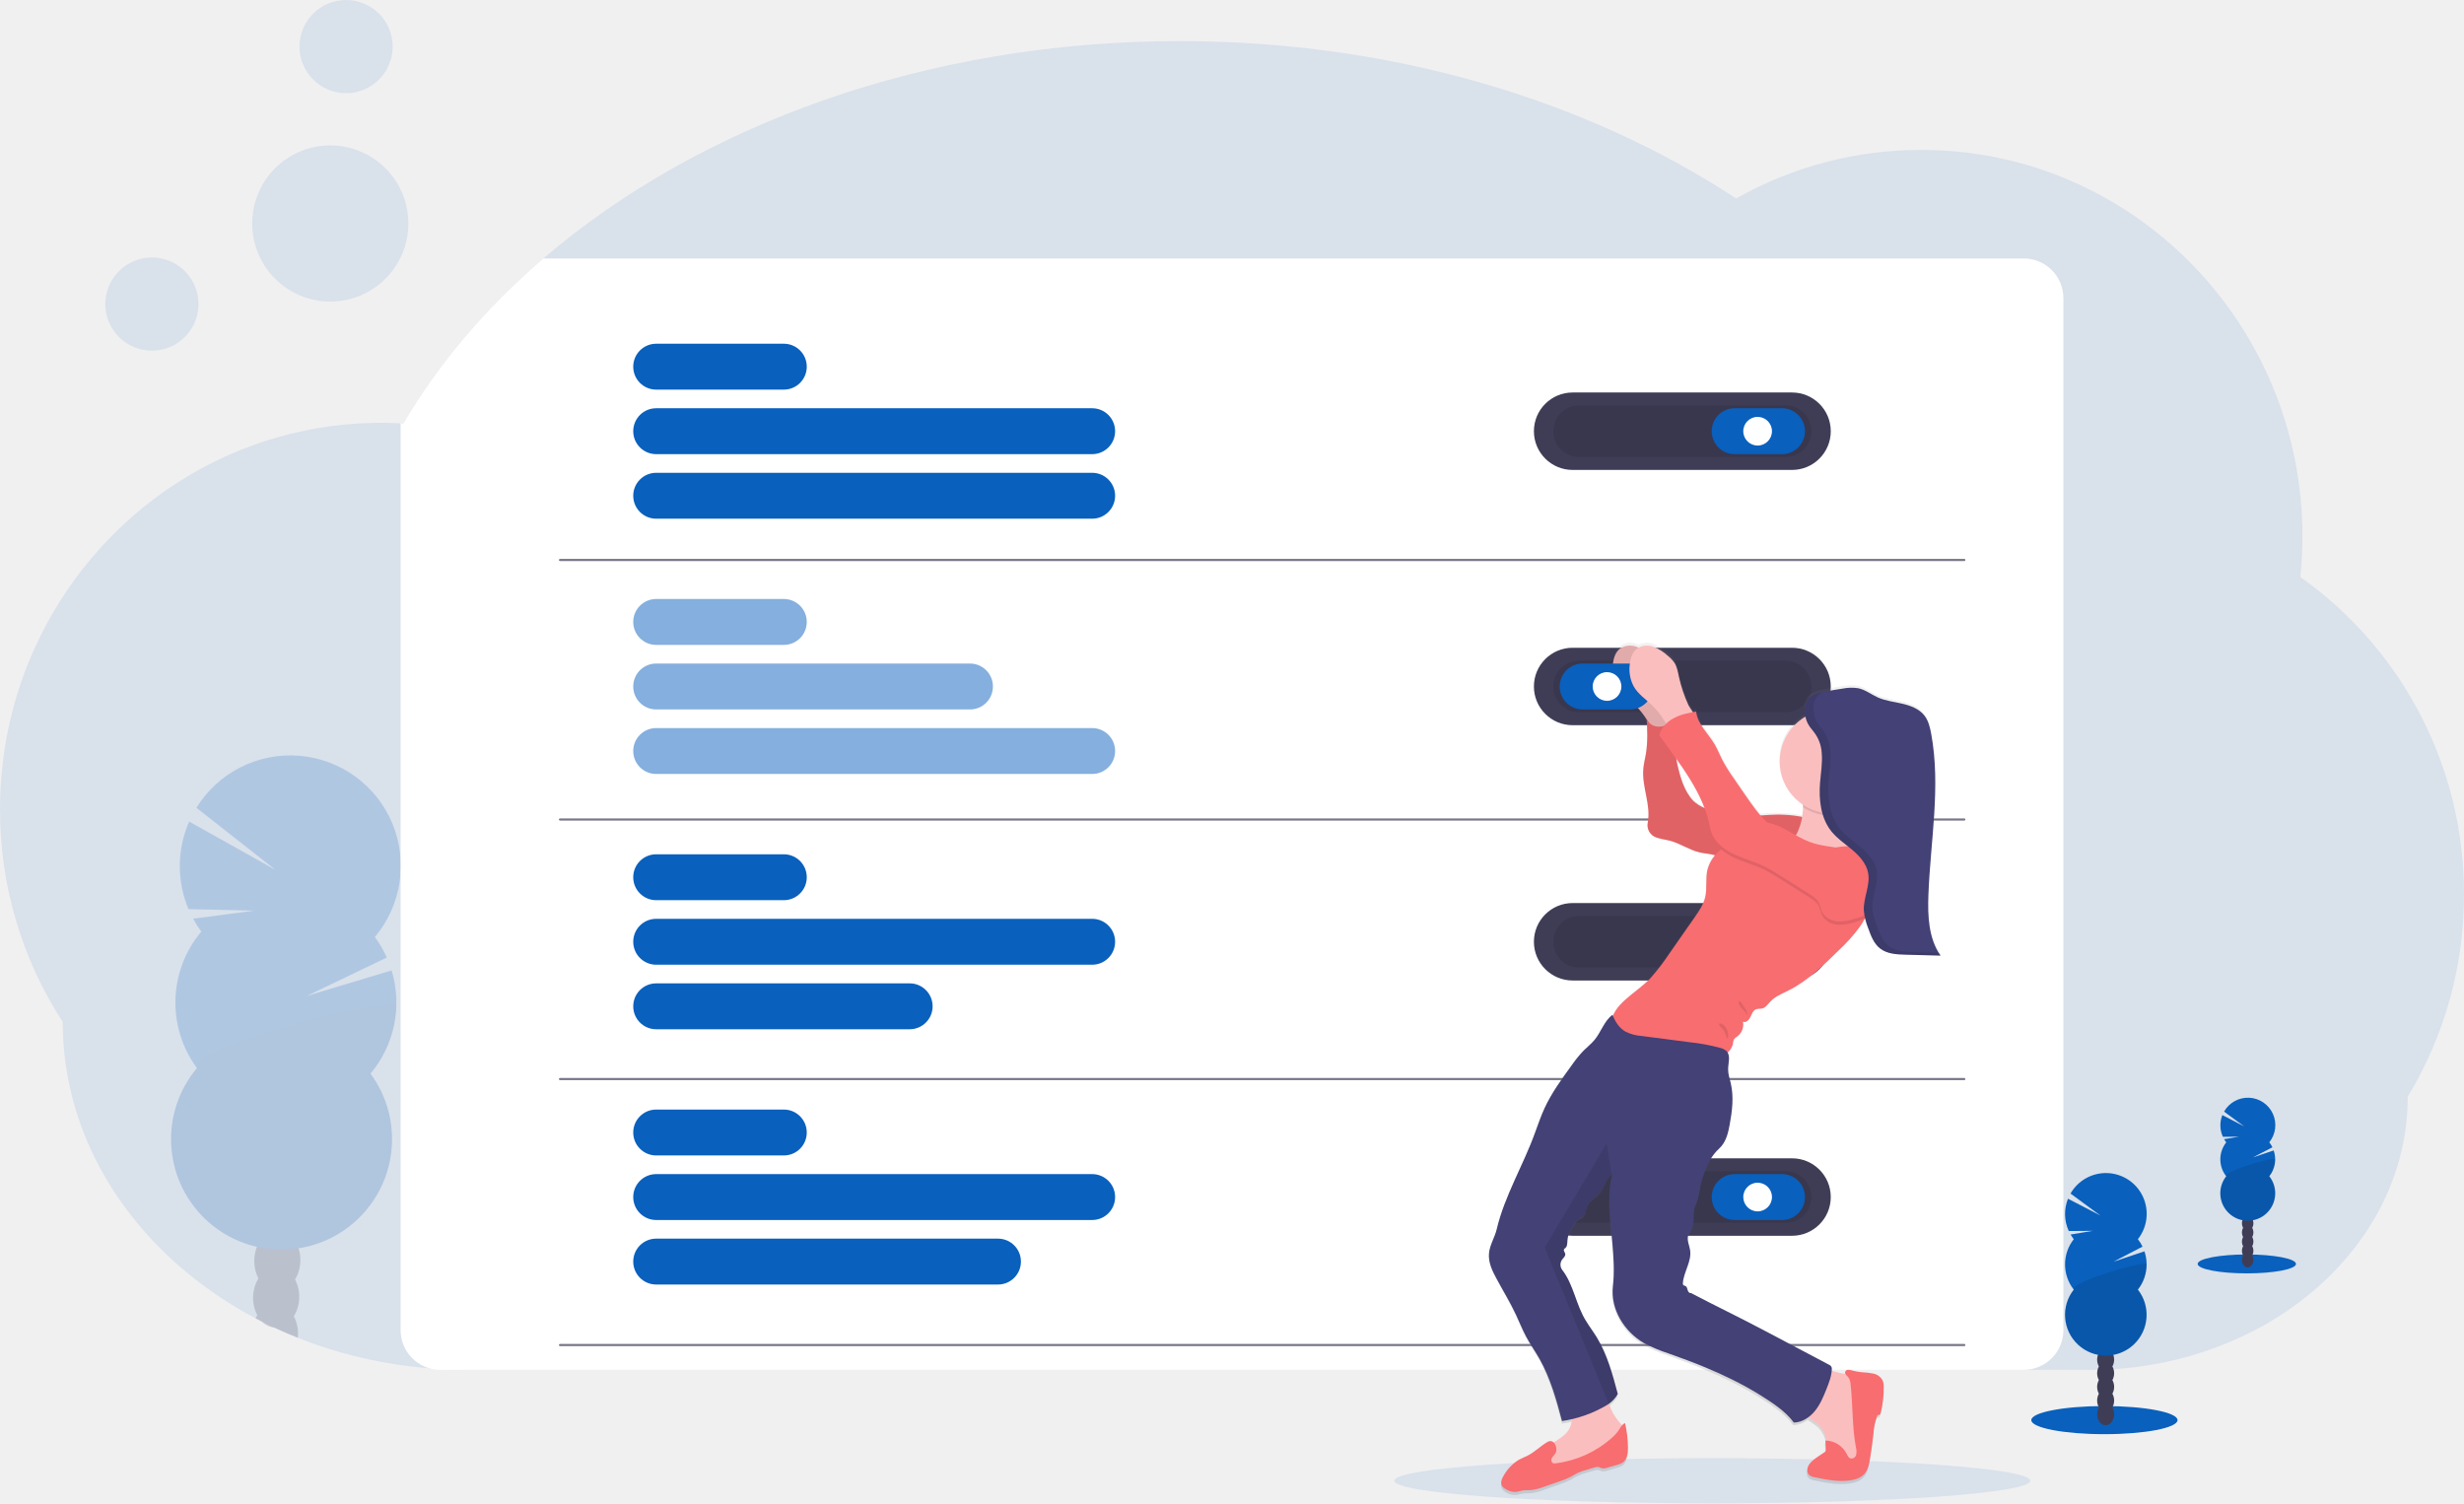
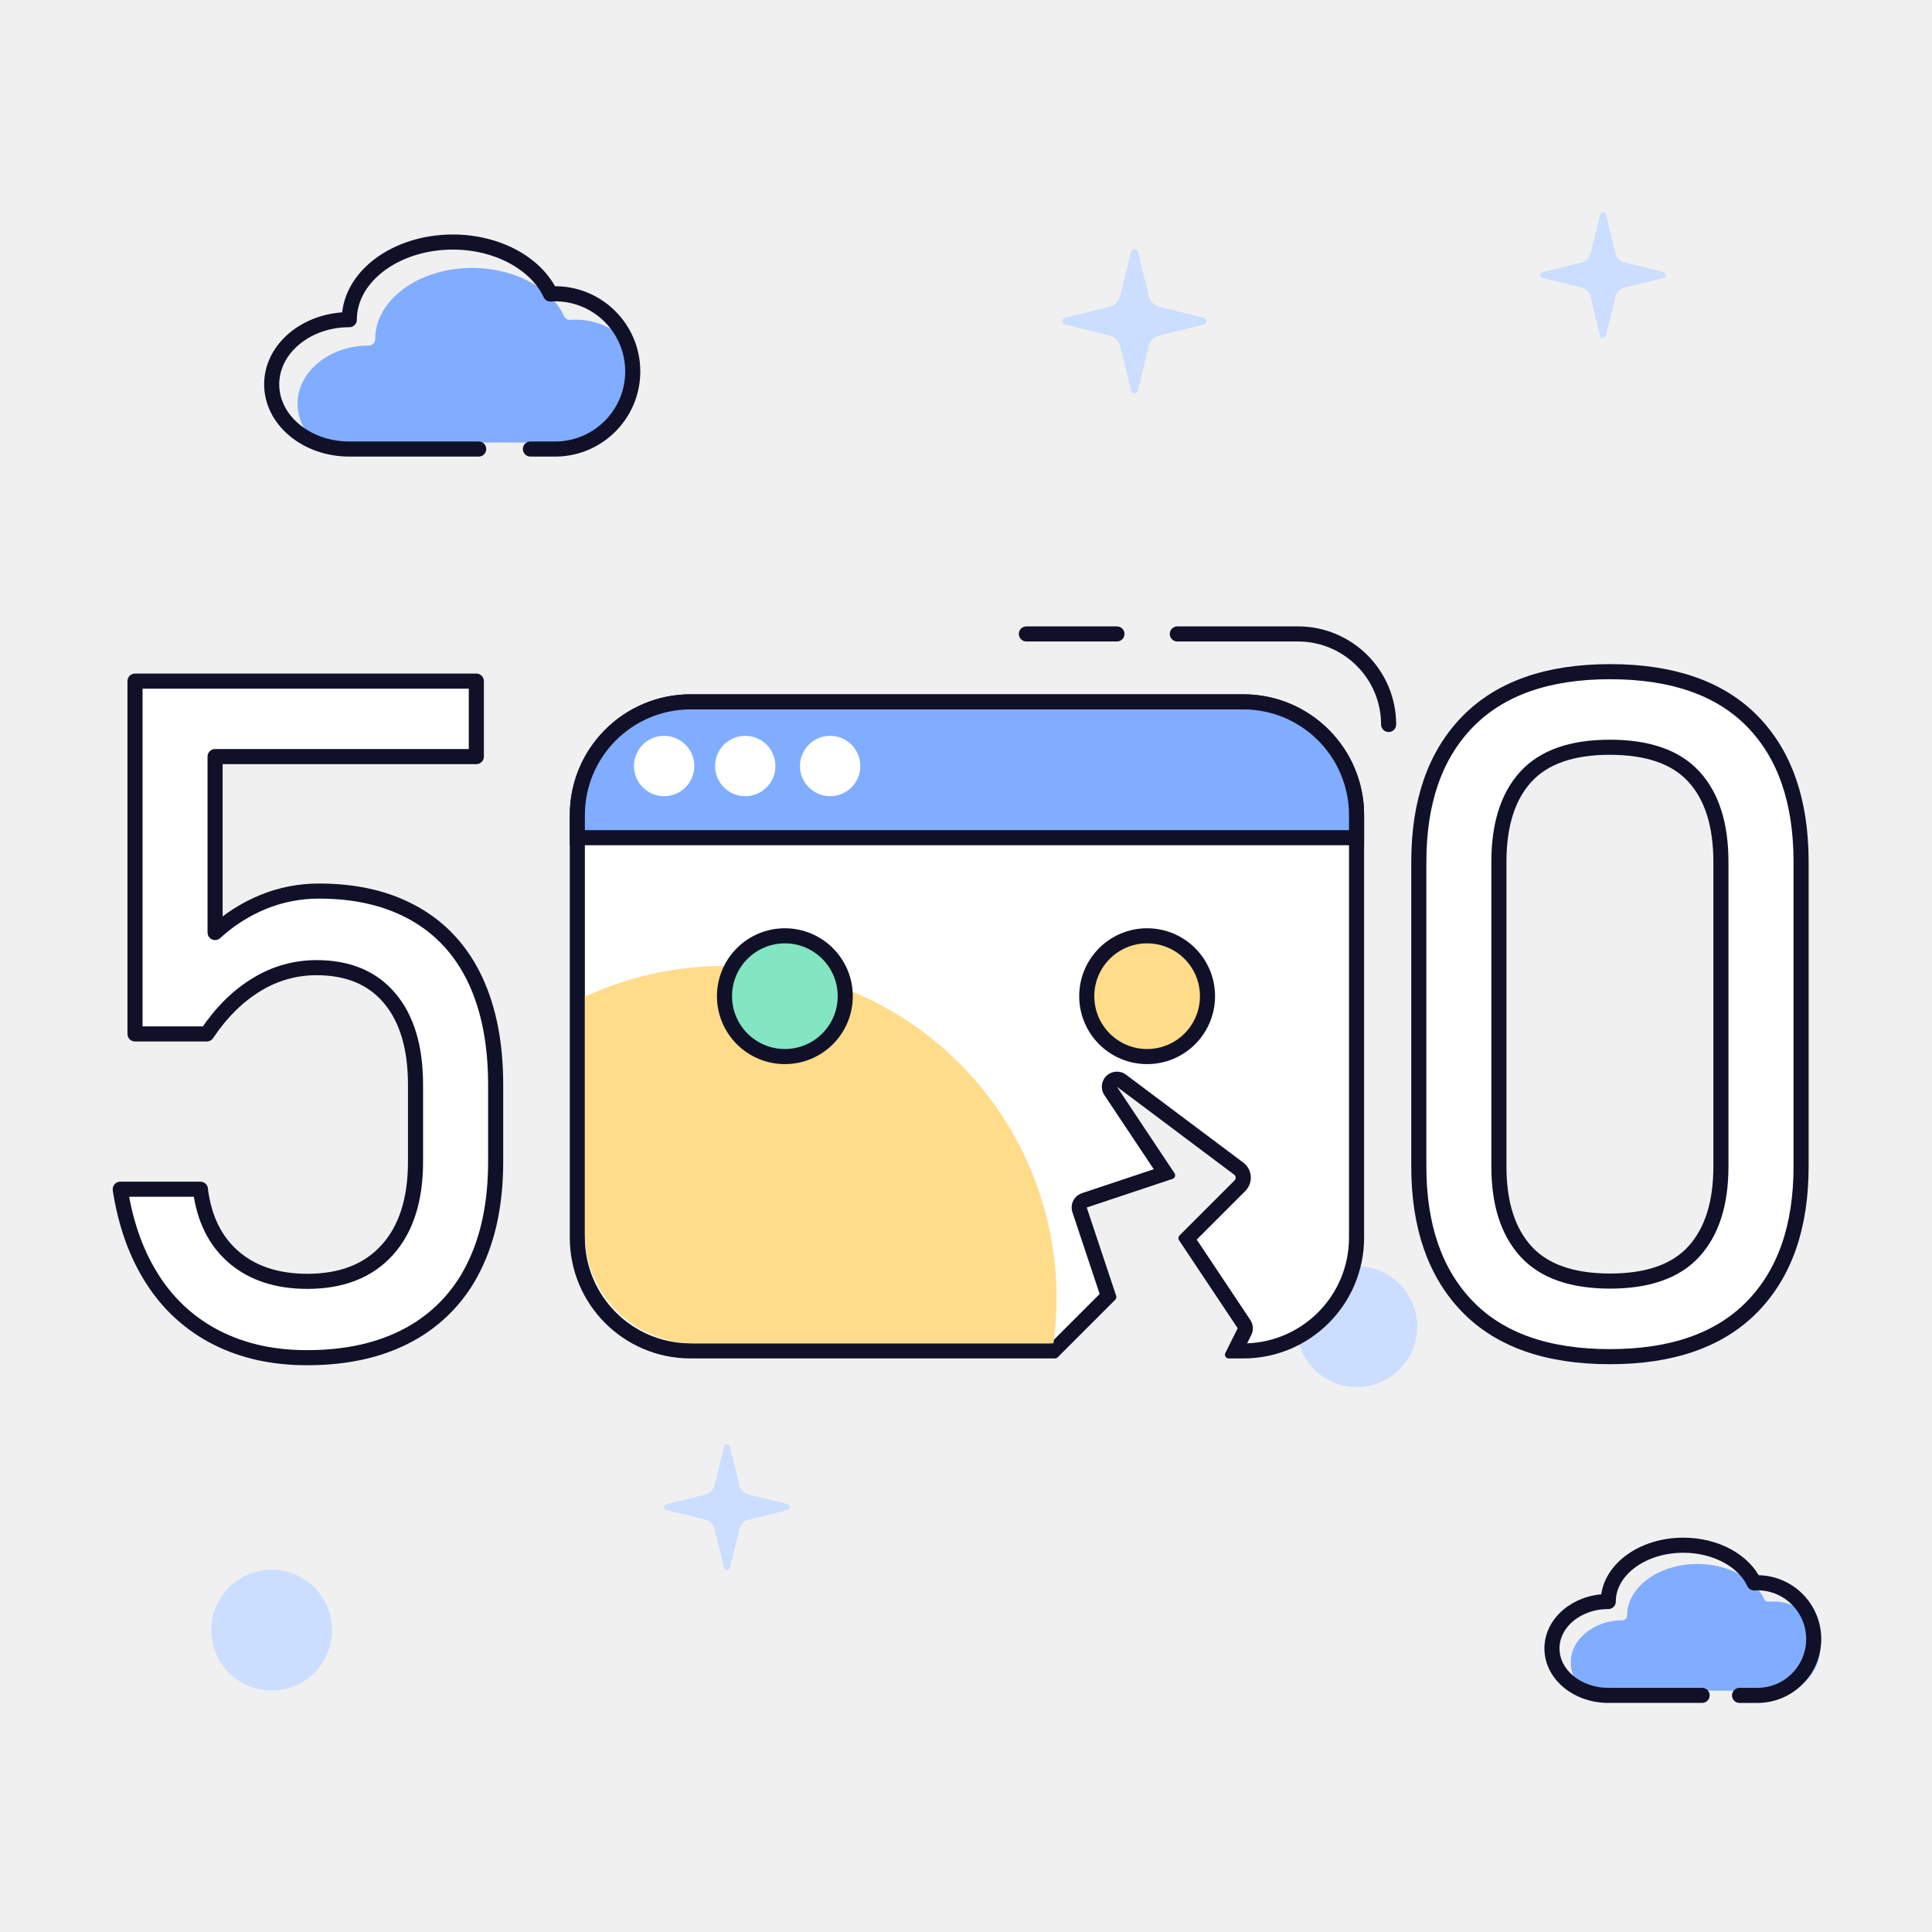
- <svg xmlns="http://www.w3.org/2000/svg" id="ac370e99-250f-4203-ae2c-c306a69114f3" data-name="Layer 1" width="1144" height="697.99" viewBox="0 0 1144 697.99">
+ <svg xmlns="http://www.w3.org/2000/svg" viewBox="0 0 1024 1024">
  <defs>
-     <linearGradient id="b5f20e7f-16f1-44c3-85ac-2c33fb8e67f8" x1="2612.03" y1="795.18" x2="2612.03" y2="399.52" gradientTransform="matrix(-1, 0, 0, 1, 3436, 0)" gradientUnits="userSpaceOnUse">
-       <stop offset="0" stop-color="gray" stop-opacity="0.25" />
-       <stop offset="0.54" stop-color="gray" stop-opacity="0.12" />
-       <stop offset="1" stop-color="gray" stop-opacity="0.1" />
-     </linearGradient>
+     <style>.cls-1,.cls-7{fill:none;}.cls-2{fill:#ccdeff;}.cls-10,.cls-3{fill:#fff;}.cls-4{fill:#101129;}.cls-5,.cls-8{fill:#ffdc8a;}.cls-6{fill:#80adff;}.cls-10,.cls-7,.cls-8,.cls-9{stroke:#101129;stroke-linecap:round;stroke-linejoin:round;stroke-width:8px;}.cls-9{fill:#81e6c1;}</style>
  </defs>
-   <path d="M1172,516.31a180.56,180.56,0,0,1-26.12,93.88c0,34.62-16.14,66-42.32,88.87a144.74,144.74,0,0,1-21.08,15.28c-.3.19-.61.37-.92.55-.56.33-1.12.66-1.69,1l-.53.31h0A164.61,164.61,0,0,1,998.24,737H245.17q-9,0-17.84-.72a211.15,211.15,0,0,1-61.06-14.14q-5.72-2.26-11.22-4.86-2.62-1.23-5.19-2.53c-1.07-.54-2.14-1.1-3.2-1.66A187.42,187.42,0,0,1,112.2,689.7c-34-29.23-55.08-69.61-55.08-114.21A180.5,180.5,0,0,1,28,476.82c0-99.14,79.24-179.51,177-179.51,3,0,6,.09,9,.25.43,0,.85,0,1.28.06,16.48-28.09,38.51-53.9,65-76.62,72.24-61.9,177.82-100.92,295.43-100.92,98.82,0,189.15,27.55,258.34,73.07A174.18,174.18,0,0,1,920,170.6c97.74,0,177,80.37,177,179.51a184.9,184.9,0,0,1-1,18.78A180,180,0,0,1,1172,516.31Z" transform="translate(-28 -101)" fill="#0960bd" opacity="0.1" />
-   <g opacity="0.2">
-     <path d="M166.37,720.79c0,.46-.05.91-.1,1.35q-5.72-2.26-11.22-4.86a9.1,9.1,0,0,1-5.19-2.53c-1.07-.54-2.14-1.1-3.2-1.66a13.68,13.68,0,0,1,.81-1.46c2.06-3.26,5.19-5.3,8.64-5.19s6.44,2.34,8.29,5.71A16.87,16.87,0,0,1,166.37,720.79Z" transform="translate(-28 -101)" fill="#3f3d56" />
-     <path d="M166.91,703.67a16.88,16.88,0,0,1-2.51,8.48c-2.06,3.25-5.19,5.29-8.64,5.18l-.71-.05a9.1,9.1,0,0,1-5.19-2.53,12.53,12.53,0,0,1-2.39-3.12,17.55,17.55,0,0,1,.54-17.12c2.06-3.26,5.19-5.3,8.64-5.19s6.44,2.34,8.29,5.71A16.87,16.87,0,0,1,166.91,703.67Z" transform="translate(-28 -101)" fill="#3f3d56" />
-     <ellipse cx="156.75" cy="686.21" rx="14.01" ry="10.7" transform="translate(-562.06 720.24) rotate(-88.19)" fill="#3f3d56" />
-     <ellipse cx="157.29" cy="669.09" rx="14.01" ry="10.7" transform="translate(-544.43 704.2) rotate(-88.19)" fill="#3f3d56" />
-     <ellipse cx="157.83" cy="651.97" rx="14.01" ry="10.7" transform="matrix(0.03, -1, 1, 0.03, -526.79, 688.16)" fill="#3f3d56" />
-     <path d="M121.47,533.55a49.66,49.66,0,0,1-3.8-6l28.26-3.73-30.42-.73a51.38,51.38,0,0,1,.31-40.64l40.12,22.45-36.75-28.85a51.28,51.28,0,1,1,82.84,60,51.12,51.12,0,0,1,5.55,9.53l-37.09,17.81,39.33-11.83A51.34,51.34,0,0,1,200,599.47a51.28,51.28,0,1,1-80.56-2.54,51.28,51.28,0,0,1,2-63.38Z" transform="translate(-28 -101)" fill="#0960bd" />
-     <path d="M212,568.13a51.06,51.06,0,0,1-12,31.34,51.28,51.28,0,1,1-80.56-2.54C112.87,588,212.18,562.37,212,568.13Z" transform="translate(-28 -101)" opacity="0.1" />
+   <g id="图层_2">
+     <g id="缺省页">
+       <g id="_500">
+         <rect height="1024" width="1024" class="cls-1" />
+         <circle r="32" cy="703.17" cx="719.17" class="cls-2" />
+         <path d="M654.47,716l5.11-10.21a4,4,0,0,0-.25-4l-30.18-45.27,28.05-28a6,6,0,0,0-.64-9L594.4,572.8a4,4,0,0,0-2.4-.8,4,4,0,0,0-3.33,6.22l29.1,43.64-43,14.35a4,4,0,0,0-2.53,5l15.21,45.66L558.34,716H366a60.07,60.07,0,0,1-60-60V432a60.07,60.07,0,0,1,60-60H659a60.07,60.07,0,0,1,60,60V656a60.07,60.07,0,0,1-60,60Z" class="cls-3" />
+         <path d="M659,376a56.06,56.06,0,0,1,56,56V656a56.07,56.07,0,0,1-54,56l2.2-4.39a8,8,0,0,0-.5-8L634.29,657,660,631.29A10,10,0,0,0,659,616.22L596.8,569.6a8,8,0,0,0-11.46,10.84l26.19,39.28-38.06,12.69a8,8,0,0,0-5.06,10.12l14.44,43.31L556.69,712H366a56.06,56.06,0,0,1-56-56V432a56.06,56.06,0,0,1,56-56H659m0-8H366a64,64,0,0,0-64,64V656a64,64,0,0,0,64,64H559.17a2,2,0,0,0,1.42-.59l30.54-30.54a2,2,0,0,0,.48-2L576,640l45.52-15.17a2,2,0,0,0,1-3L592,576l62.16,46.62a2,2,0,0,1,.21,3l-29.21,29.21a2,2,0,0,0-.25,2.52L656,704l-6.55,13.11a2,2,0,0,0,1.79,2.89H659a64,64,0,0,0,64-64V432a64,64,0,0,0-64-64Z" class="cls-4" />
+         <path d="M384,512a175.36,175.36,0,0,0-74,16.28V654a58,58,0,0,0,58,58H558.36A176,176,0,0,0,384,512Z" class="cls-5" />
+         <path d="M932,896.1a24.37,24.37,0,1,0,7.46-47.25c-.62,0-1.27,0-2,.08a2.47,2.47,0,0,1-2.44-1.43,25.1,25.1,0,0,0-4-6.09l-1,.06a2.49,2.49,0,0,1-2.44-1.43,23.5,23.5,0,0,0-2-3.4c-6.8-4.82-16-7.69-25.89-7.69-20.57,0-37.31,12.27-37.31,27.36a2.48,2.48,0,0,1-2.49,2.48c-15.08,0-27.36,10.05-27.36,22.39a19,19,0,0,0,2.95,10.09,31.24,31.24,0,0,0,17,4.83Z" class="cls-6" />
+         <path d="M922,898.59h10a29.85,29.85,0,0,0,0-59.69c-.75,0-1.5,0-2.23.09-5.43-11.64-20.19-20-37.57-20-22,0-39.79,13.36-39.79,29.85-16.48,0-29.84,11.13-29.84,24.87s13.36,24.87,29.84,24.87h49.74" class="cls-7" />
+         <path d="M294.86,234.57a37.7,37.7,0,0,0,31.3-58.73,37.48,37.48,0,0,0-21-6.41c-.85,0-1.74,0-2.82.12a3.42,3.42,0,0,1-3.36-2,34.8,34.8,0,0,0-5.58-8.4c-.42,0-.86,0-1.35.08a3.42,3.42,0,0,1-3.36-2A33.71,33.71,0,0,0,286,152.6C276.6,146,263.91,142,250.29,142c-28.36,0-51.43,16.92-51.43,37.71a3.43,3.43,0,0,1-3.43,3.43c-20.8,0-37.72,13.85-37.72,30.86a26.29,26.29,0,0,0,4.07,13.91,43,43,0,0,0,23.36,6.66Z" class="cls-6" />
+         <path d="M281.14,238h13.72a41.15,41.15,0,0,0,0-82.29c-1,0-2.06.06-3.08.13-7.48-16-27.83-27.55-51.78-27.55-30.3,0-54.86,18.42-54.86,41.14-22.72,0-41.14,15.35-41.14,34.28S162.42,238,185.14,238h68.57" class="cls-7" />
+         <path d="M386.85,766.66,392,787.4a6.45,6.45,0,0,0,4.71,4.72l20.75,5.11a1.61,1.61,0,0,1,0,3.13l-20.75,5.11a6.44,6.44,0,0,0-4.71,4.72l-5.12,20.74a1.61,1.61,0,0,1-3.12,0l-5.12-20.74a6.44,6.44,0,0,0-4.71-4.72l-20.75-5.11a1.61,1.61,0,0,1,0-3.13l20.75-5.11a6.45,6.45,0,0,0,4.71-4.72l5.12-20.74A1.6,1.6,0,0,1,386.85,766.66Z" class="cls-2" />
+         <path d="M851.2,113.66l5.12,20.75a6.44,6.44,0,0,0,4.71,4.71l20.74,5.12a1.61,1.61,0,0,1,0,3.13L861,152.48a6.44,6.44,0,0,0-4.71,4.71l-5.12,20.75a1.61,1.61,0,0,1-3.13,0L843,157.19a6.44,6.44,0,0,0-4.71-4.71l-20.75-5.11a1.61,1.61,0,0,1,0-3.13l20.75-5.12a6.44,6.44,0,0,0,4.71-4.71l5.11-20.75A1.61,1.61,0,0,1,851.2,113.66Z" class="cls-2" />
+         <path d="M603.08,133.34l5.87,23.8a7.38,7.38,0,0,0,5.41,5.41l23.79,5.87a1.85,1.85,0,0,1,0,3.59l-23.79,5.86a7.38,7.38,0,0,0-5.41,5.41l-5.87,23.8a1.85,1.85,0,0,1-3.59,0l-5.87-23.8a7.38,7.38,0,0,0-5.41-5.41L564.42,172a1.85,1.85,0,0,1,0-3.59l23.79-5.87a7.38,7.38,0,0,0,5.41-5.41l5.87-23.8A1.85,1.85,0,0,1,603.08,133.34Z" class="cls-2" />
+         <circle r="32" cy="528" cx="608" class="cls-8" />
+         <circle r="32" cy="528" cx="416" class="cls-9" />
+         <path d="M306,444V432a60.07,60.07,0,0,1,60-60H659a60.07,60.07,0,0,1,60,60v12Z" class="cls-6" />
+         <path d="M659,376a56.06,56.06,0,0,1,56,56v8H310v-8a56.06,56.06,0,0,1,56-56H659m0-8H366a64,64,0,0,0-64,64v16H723V432a64,64,0,0,0-64-64Z" class="cls-4" />
+         <circle r="16" cy="406" cx="352" class="cls-3" />
+         <circle r="16" cy="406" cx="395" class="cls-3" />
+         <circle r="16" cy="406" cx="440" class="cls-3" />
+         <path d="M115.14,709.17a86.14,86.14,0,0,1-33.93-30.52q-13.06-20-17.46-48.1v-.24h42.48v.24q2.94,23.21,17.82,35.89t38.82,12.7q27.34,0,42.36-16.6t15-46.88V574.89q0-29.53-13.68-45.78t-38.81-16.23a60.16,60.16,0,0,0-31.74,9q-14.9,9-26.37,26.12H71.56V361H252.47v40H114v93.26a85.54,85.54,0,0,1,25.52-16.23,77.49,77.49,0,0,1,29.66-5.74q29.53,0,50.66,12t32,35q10.86,23.07,10.87,55.54v40.77q0,33-11.72,56.27a80.67,80.67,0,0,1-34.18,35.53q-22.47,12.21-54,12.2Q136,719.66,115.14,709.17Z" class="cls-10" />
+         <path d="M777.73,692.45Q752,665.84,752,618.23V456.85q0-47.85,25.88-74.34T853.29,356q49.8,0,75.56,26.37t25.76,74.46V618.23q0,47.85-25.88,74.34t-75.44,26.49Q803.48,719.06,777.73,692.45Zm120.11-29.18q14.28-15.75,14.28-45V456.85q0-29.53-14.28-45.16t-44.55-15.63q-30.28,0-44.56,15.63t-14.28,45.16V618.23q0,29.29,14.28,45T853.29,679Q883.56,679,897.84,663.27Z" class="cls-10" />
+         <circle r="32" cy="864" cx="144" class="cls-2" />
+         <path d="M736,388a4,4,0,0,1-4-4,44.05,44.05,0,0,0-44-44H624a4,4,0,0,1,0-8h64a52.06,52.06,0,0,1,52,52A4,4,0,0,1,736,388Z" class="cls-4" />
+         <path d="M592,340H544a4,4,0,0,1,0-8h48a4,4,0,0,1,0,8Z" class="cls-4" />
+       </g>
+     </g>
  </g>
-   <path d="M986,239.41V718.59A18.41,18.41,0,0,1,967.59,737H232.41a18.13,18.13,0,0,1-5.08-.72A18.38,18.38,0,0,1,214,718.59V504.75c0-1.09,0-2.17,0-3.25V297.56c.43,0,.85,0,1.28.06,16.48-28.09,38.51-53.9,65-76.62H967.59A18.41,18.41,0,0,1,986,239.41Z" transform="translate(-28 -101)" fill="#fff" />
-   <rect x="712.17" y="182.23" width="137.83" height="35.96" rx="17.98" fill="#3f3d56" />
-   <rect x="721.15" y="188.24" width="119.86" height="23.93" rx="11.97" opacity="0.1" />
-   <rect x="794.73" y="189.55" width="43.28" height="21.31" rx="10.65" fill="#0960bd" />
-   <circle cx="816.04" cy="200.21" r="6.66" fill="#fff" />
-   <rect x="712.17" y="419.28" width="137.83" height="35.96" rx="17.98" fill="#3f3d56" />
-   <rect x="721.15" y="425.29" width="119.86" height="23.93" rx="11.97" opacity="0.1" />
-   <rect x="794.73" y="426.6" width="43.28" height="21.31" rx="10.65" fill="#0960bd" />
-   <circle cx="816.04" cy="437.26" r="6.66" fill="#fff" />
-   <rect x="712.17" y="537.8" width="137.83" height="35.96" rx="17.98" fill="#3f3d56" />
-   <rect x="721.15" y="543.82" width="119.86" height="23.93" rx="11.97" opacity="0.1" />
-   <rect x="794.73" y="545.13" width="43.28" height="21.31" rx="10.65" fill="#0960bd" />
-   <circle cx="816.04" cy="555.78" r="6.66" fill="#fff" />
-   <rect x="294" y="159.59" width="80.57" height="21.31" rx="10.65" fill="#0960bd" />
-   <rect x="294" y="189.55" width="223.73" height="21.31" rx="10.65" fill="#0960bd" />
-   <rect x="294" y="219.52" width="223.73" height="21.31" rx="10.65" fill="#0960bd" />
-   <g opacity="0.5">
-     <rect x="294" y="278.11" width="80.57" height="21.31" rx="10.65" fill="#0960bd" />
-     <rect x="294" y="308.08" width="167" height="21.31" rx="10.65" fill="#0960bd" />
-     <rect x="294" y="338.04" width="223.73" height="21.31" rx="10.65" fill="#0960bd" />
-   </g>
-   <rect x="294" y="396.64" width="80.57" height="21.31" rx="10.65" fill="#0960bd" />
-   <rect x="294" y="426.6" width="223.73" height="21.31" rx="10.65" fill="#0960bd" />
-   <rect x="294" y="456.57" width="139" height="21.31" rx="10.65" fill="#0960bd" />
-   <rect x="294" y="515.16" width="80.57" height="21.31" rx="10.65" fill="#0960bd" />
-   <rect x="294" y="545.13" width="223.73" height="21.31" rx="10.65" fill="#0960bd" />
-   <rect x="294" y="575.09" width="180" height="21.31" rx="10.65" fill="#0960bd" />
-   <line x1="260" y1="259.99" x2="912" y2="259.99" fill="none" stroke="#3f3d56" stroke-linecap="round" stroke-miterlimit="10" opacity="0.7" />
-   <line x1="260" y1="380.49" x2="912" y2="380.49" fill="none" stroke="#3f3d56" stroke-linecap="round" stroke-miterlimit="10" opacity="0.7" />
-   <line x1="260" y1="500.99" x2="912" y2="500.99" fill="none" stroke="#3f3d56" stroke-linecap="round" stroke-miterlimit="10" opacity="0.7" />
-   <line x1="260" y1="624.49" x2="912" y2="624.49" fill="none" stroke="#3f3d56" stroke-linecap="round" stroke-miterlimit="10" opacity="0.7" />
-   <ellipse cx="795" cy="687.49" rx="147.68" ry="10.5" fill="#0960bd" opacity="0.1" />
-   <circle cx="70.52" cy="141.18" r="21.63" fill="#0960bd" opacity="0.1" />
-   <circle cx="160.67" cy="21.63" r="21.63" fill="#0960bd" opacity="0.1" />
-   <circle cx="153.34" cy="103.76" r="36.25" fill="#0960bd" opacity="0.1" />
-   <rect x="712.17" y="300.75" width="137.83" height="35.96" rx="17.98" fill="#3f3d56" />
-   <rect x="721.15" y="306.77" width="119.86" height="23.93" rx="11.97" opacity="0.1" />
-   <path d="M753.17,762c1.57-.23,3.14-.55,4.68-.91a14.62,14.62,0,0,1-1.32,4.44c-1.53,2.9-4.52,4.65-7.27,6.43a2.25,2.25,0,0,0-2.84-.19c-3.31,2-5.95,4.82-9.46,6.54-1.23.6-2.51,1.08-3.71,1.75a20,20,0,0,0-7,7.23c-1,1.55-1.81,3.59-.83,5.13a4.44,4.44,0,0,0,1.42,1.27,8.08,8.08,0,0,0,4.87,1.45c1-.09,2-.47,3.09-.64,1.37-.24,2.77-.12,4.15-.24a24.26,24.26,0,0,0,5.84-1.51l6.87-2.4a39.68,39.68,0,0,0,5.65-2.32c1.09-.59,2.12-1.28,3.23-1.82a26,26,0,0,1,3.86-1.36l3.9-1.14a3.8,3.8,0,0,1,1.76-.23c.54.1,1,.44,1.55.58a4.68,4.68,0,0,0,2.5-.24l4.52-1.28a8.52,8.52,0,0,0,2.69-1.12c2.07-1.47,2.44-4.39,2.43-6.94A52.57,52.57,0,0,0,782.45,763a3.57,3.57,0,0,0-1.47,1.11,21.44,21.44,0,0,0-1.49-1.87,22.31,22.31,0,0,1-4.51-8.33,14.66,14.66,0,0,0,4-4.52c-2.39-9.11-4.84-18.36-9.7-26.4-1.59-2.62-3.41-5.08-5-7.66-4.73-7.5-5.7-17-11.11-24a4.16,4.16,0,0,1,0-4.88c.62-.82,1.62-1.59,1.43-2.61-.14-.73-.9-1.4-.61-2.08.14-.33.48-.51.74-.75.92-.86.8-2.31.89-3.57.2-3.18,2.09-6,3.91-8.56a5.26,5.26,0,0,1,1.44-1.56c.49-.3,1.07-.44,1.56-.74,1.72-1.09,1.6-3.62,2.42-5.5,1.08-2.48,3.8-3.73,5.58-5.74,2.27-2.56,2.85-6.12,5.24-8.35a6.13,6.13,0,0,1,.79-.64A40.24,40.24,0,0,0,775.15,658c-.23,13.53,3.13,27.53,1.56,41-1.24,10.66,5.27,21.29,14.5,26.62a69.31,69.31,0,0,0,11.29,4.79c5.78,2.07,11.54,4.2,17.21,6.58q6,2.52,11.84,5.41a147.35,147.35,0,0,1,14,7.81c5.56,3.57,11.13,7.19,15.08,12.52a11.94,11.94,0,0,0,6.66-2.45c1.52,1.2,3.36,2.11,4.79,3.44a14.46,14.46,0,0,1,3.8,7.46l-.6,0c.07,1.33.13,2.66.2,4a1.7,1.7,0,0,1-.15,1,1.81,1.81,0,0,1-.54.49l-3.08,2.09c-2.24,1.51-4.71,3.42-4.83,6.13a3.12,3.12,0,0,0,.67,2.19,4.72,4.72,0,0,0,2.74,1.24c5.36,1.13,10.85,2.23,16.28,1.5,2.58-.35,5.25-1.2,6.93-3.2,1.54-1.82,2-4.29,2.42-6.64.67-4,1.23-8.09,1.67-12.15a26.86,26.86,0,0,1,1.66-8.07,1,1,0,0,1,.43-.54c.23-.1.5,0,.74-.1s.4-.47.48-.77a47.71,47.71,0,0,0,1.43-12.08,8.14,8.14,0,0,0-.47-3.11,6.28,6.28,0,0,0-4.28-3.3,34.09,34.09,0,0,0-5.53-.66,27.46,27.46,0,0,1-4.59-.84,4.2,4.2,0,0,0-1.91-.25,1.34,1.34,0,0,0-1.16,1.33,1.71,1.71,0,0,0,.24.65l-1.56-.31c-1.26-.23-3-.78-4.89-1.24q0-.48.06-1a1.89,1.89,0,0,0-1.06-1.72l-26.42-14.12-4.94-2.64c-10.82-5.79-22-11.14-32.85-16.93-.72.22-1.32-.61-1.53-1.35s-.36-1.62-1.05-1.95c-.34-.16-.79-.15-1-.44a1.19,1.19,0,0,1-.19-.89c.35-5.27,4.12-10.13,3.37-15.35-.32-2.23-1.47-4.43-1-6.62.35-1.51,1.43-2.74,2-4.18,1.3-3.22,0-7.09,1.42-10.24a23.71,23.71,0,0,0,1.91-6.52,44.79,44.79,0,0,1,4-12.94,23.35,23.35,0,0,1,3.72-5.67c.79-.86,1.68-1.63,2.44-2.52,2.3-2.75,3.15-6.41,3.8-10,1.18-6.41,2-13.06.52-19.42-.5-2.16-1.26-4.31-1.23-6.53,0-2.66,1.07-5.71-.22-7.84a6.9,6.9,0,0,0,2.49-4.27,5.52,5.52,0,0,1,.35-1.77,5.14,5.14,0,0,1,1.67-1.5,6.91,6.91,0,0,0,2.58-6.87c1.37.62,2.81-.77,3.46-2.14s1.14-3,2.53-3.62c.94-.4,2-.16,3-.42,1.59-.41,2.56-2,3.68-3.17,2.28-2.46,5.51-3.73,8.5-5.24,8.86-4.51,16.08-11.64,23.15-18.66a78.38,78.38,0,0,0,10-11.26c.79-1.17,1.51-2.38,2.19-3.62l.18-.09.06.22c.11.44.24.88.37,1.31.32,1,.68,2.07,1,3.09,1.08,3,2.25,6.2,4.45,8.47a10.48,10.48,0,0,0,2.28,1.77,15.3,15.3,0,0,0,5.87,1.76c.78.1,1.57.16,2.36.2s1.58.07,2.36.09l16.18.43c-5.56-8.06-6-18.54-5.63-28.35.93-25.2,5.84-50.63,1.28-75.43-.55-3-1.28-6-3.11-8.41-2.4-3.15-6.34-4.67-10.18-5.56s-7.83-1.32-11.42-2.93c-3-1.37-5.76-3.57-9-4.29a19.82,19.82,0,0,0-7.2.12q-4.38.65-8.71,1.54l-.7.15H874l-.48.11-.13,0-.43.1-.16,0-.4.11-.18.05-.37.12-.21.07-.34.11-.22.09-.32.12-.24.1-.29.13-.24.12-.27.13-.24.14-.25.14-.24.16-.23.15-.24.17-.2.16-.23.2-.19.17a2.39,2.39,0,0,0-.22.23l-.17.17a3,3,0,0,0-.22.28c0,.05-.09.1-.13.16s-.18.26-.27.41l0,.06a6.09,6.09,0,0,0-.55,1.19c-.07.21-.14.42-.19.63a9.54,9.54,0,0,0-.22,1.3c0,.22,0,.45-.05.67,0,.44,0,.89,0,1.33a19.62,19.62,0,0,0,.25,2.24,24.37,24.37,0,0,0-1.16,41.23,10.94,10.94,0,0,1,.08,1.19v.26a33,33,0,0,1-.44,4.22,58.66,58.66,0,0,0-12-1.07c-2.4,0-4.82.22-7.24.41a109.13,109.13,0,0,1-7.24-9.8l-5.34-7.83a74.58,74.58,0,0,1-5-8c-1.31-2.54-2.33-5.24-3.79-7.7-3-5.07-7.9-9.38-8.51-15.25l-1.41.29c-.77-1.26-1.74-2.59-2.1-3.32a65.55,65.55,0,0,1-4.44-13c-.49-2.32-.86-4.74-2.13-6.74a15.19,15.19,0,0,0-3.11-3.3,20.57,20.57,0,0,0-6.66-4.2,8.61,8.61,0,0,0-6.81.4,10,10,0,0,0-1-.4,8.25,8.25,0,0,0-7.56.88c-2.1,1.61-3,4.37-3.32,7a17.28,17.28,0,0,0,1.78,10.62c2,3.58,5.58,6,8.54,8.84a34.59,34.59,0,0,1,5.37,6.68,73.16,73.16,0,0,1-.41,16.21c-.38,2.3-1,4.56-1.18,6.88-.73,8.38,3.63,16.76,2.07,25a6.1,6.1,0,0,0,2.83,6.47c2.24,1.21,4.86,1.37,7.32,2,4.83,1.24,9,4.33,13.88,5.48,2.25.54,4.59.64,6.83,1.24l.35.11a16.27,16.27,0,0,0-3.59,6.82c-1,4.2-.06,8.69-1.06,12.89-.82,3.46-2.88,6.48-4.91,9.41q-5.86,8.48-11.74,17a104.13,104.13,0,0,1-8.65,11.37c-5.39,5.89-14.69,10.56-17.43,17.64-.06-.17-.14-.34-.2-.51-3.88,2.85-5.33,8.16-8.42,11.85-1.51,1.79-3.37,3.24-5,4.9a56.54,56.54,0,0,0-5.53,6.87c-4.6,6.38-9.23,12.79-12.52,19.94-1.72,3.72-3.05,7.59-4.42,11.44-5.38,15.17-14.16,29.56-17.81,45.25-.89,3.83-3.22,7.29-3.57,11.21-.39,4.18,1.52,8.2,3.5,11.89,3,5.64,6.34,11.12,9,16.92,1.57,3.38,2.93,6.87,4.68,10.17,1.91,3.6,4.25,6.94,6.25,10.49C747.78,742,750.58,752.07,753.17,762Zm66.16-286.55-.48-.24A16.57,16.57,0,0,1,814,472c-4.31-4.6-6.16-11.53-7.51-17.72-.16-.74-.3-1.47-.43-2.21C811.29,459.5,816.23,467.18,819.33,475.47Z" transform="translate(-28 -101)" fill="url(#b5f20e7f-16f1-44c3-85ac-2c33fb8e67f8)" />
-   <path d="M799.68,415.4c-.49-2.31-.85-4.71-2.12-6.69a15.16,15.16,0,0,0-3.12-3.28,20.74,20.74,0,0,0-6.68-4.17,8.34,8.34,0,0,0-7.56.87c-2.11,1.6-3,4.34-3.33,7a17.07,17.07,0,0,0,1.78,10.55c2.05,3.56,5.59,5.94,8.56,8.78a34.39,34.39,0,0,1,5.58,7,20.21,20.21,0,0,0,2.54,3.72,4.84,4.84,0,0,0,4,1.61,7,7,0,0,0,3.27-1.93c1.22-1.07,4.5-3,4.6-4.67.08-1.37-2.48-4.47-3.11-5.76A65.41,65.41,0,0,1,799.68,415.4Z" transform="translate(-28 -101)" fill="#fbbebe" />
-   <path d="M799.68,415.4c-.49-2.31-.85-4.71-2.12-6.69a15.16,15.16,0,0,0-3.12-3.28,20.74,20.74,0,0,0-6.68-4.17,8.34,8.34,0,0,0-7.56.87c-2.11,1.6-3,4.34-3.33,7a17.07,17.07,0,0,0,1.78,10.55c2.05,3.56,5.59,5.94,8.56,8.78a34.39,34.39,0,0,1,5.58,7,20.21,20.21,0,0,0,2.54,3.72,4.84,4.84,0,0,0,4,1.61,7,7,0,0,0,3.27-1.93c1.22-1.07,4.5-3,4.6-4.67.08-1.37-2.48-4.47-3.11-5.76A65.41,65.41,0,0,1,799.68,415.4Z" transform="translate(-28 -101)" opacity="0.1" />
-   <path d="M868.85,481.23a58.88,58.88,0,0,0-16.18-2c-9.11.13-18.49,2.34-27.17-.46A47.4,47.4,0,0,1,819,476a16.58,16.58,0,0,1-4.86-3.19c-4.32-4.57-6.18-11.46-7.52-17.6a117.44,117.44,0,0,1-2.05-18.73c-2.25,1.05-4.63,2.08-7.1,1.87s-5-2.11-5-4.59c.37,5.82.64,11.71-.33,17.45-.38,2.28-1,4.53-1.17,6.83-.74,8.33,3.63,16.65,2.07,24.86a6,6,0,0,0,2.83,6.42c2.24,1.21,4.87,1.36,7.33,2,4.83,1.23,9,4.3,13.9,5.45,2.25.53,4.6.63,6.84,1.23,3.19.85,6.1,2.68,9.36,3.25,2.44.44,5,.14,7.43.35,2.15.18,4.25.74,6.41.8,5.28.13,10.26-2.85,13.76-6.81S866.63,486,868.85,481.23Z" transform="translate(-28 -101)" fill="#f86d70" />
-   <path d="M868.85,481.23a58.88,58.88,0,0,0-16.18-2c-9.11.13-18.49,2.34-27.17-.46A47.4,47.4,0,0,1,819,476a16.58,16.58,0,0,1-4.86-3.19c-4.32-4.57-6.18-11.46-7.52-17.6a117.44,117.44,0,0,1-2.05-18.73c-2.25,1.05-4.63,2.08-7.1,1.87s-5-2.11-5-4.59c.37,5.82.64,11.71-.33,17.45-.38,2.28-1,4.53-1.17,6.83-.74,8.33,3.63,16.65,2.07,24.86a6,6,0,0,0,2.83,6.42c2.24,1.21,4.87,1.36,7.33,2,4.83,1.23,9,4.3,13.9,5.45,2.25.53,4.6.63,6.84,1.23,3.19.85,6.1,2.68,9.36,3.25,2.44.44,5,.14,7.43.35,2.15.18,4.25.74,6.41.8,5.28.13,10.26-2.85,13.76-6.81S866.63,486,868.85,481.23Z" transform="translate(-28 -101)" opacity="0.1" />
-   <path d="M883.31,738.67a13.69,13.69,0,0,1,4.67,1.46,11,11,0,0,1,4.06,5.48c2.18,5.38,2.63,11.3,2.73,17.11.08,4.69-.08,9.49-1.76,13.87a8.83,8.83,0,0,1-2.31,3.63,8.33,8.33,0,0,1-3.18,1.54c-2.51.69-5.41.68-7.46-.92-2.28-1.78-2.85-4.93-3.33-7.78-.65-3.84-1.57-7.93-4.43-10.58-2.12-2-5.16-3-6.7-5.42-1.84-2.91-.87-6.71.3-9.95,1-2.81,2.51-8.5,5.45-9.94S880.26,738.12,883.31,738.67Z" transform="translate(-28 -101)" fill="#fbbebe" />
-   <path d="M775,752.47a22.15,22.15,0,0,0,4.58,8.51c1.3,1.5,2.93,3.32,2.25,5.18a4.82,4.82,0,0,1-1.23,1.65c-9.66,9.44-23.17,14-36.57,15.72a1.29,1.29,0,0,1-.65,0c-.39-.17-.49-.67-.53-1.1a13.51,13.51,0,0,1,0-4.21c.65-3.27,3.52-5.58,6.33-7.39s5.88-3.55,7.44-6.5c1.95-3.66,1.13-8.43,3.45-11.86,1.88-2.79,5.38-4,8.71-4.5,1.15-.18,3.6-1.44,4.58-.86S774.66,751.32,775,752.47Z" transform="translate(-28 -101)" fill="#fbbebe" />
-   <path d="M884.63,738.33a1.33,1.33,0,0,1,1.16-1.32,4.35,4.35,0,0,1,1.91.24,26.5,26.5,0,0,0,4.59.85,34.07,34.07,0,0,1,5.54.65,6.27,6.27,0,0,1,4.29,3.27,8.12,8.12,0,0,1,.47,3.1,47.06,47.06,0,0,1-1.43,12c-.08.3-.2.65-.49.76s-.5,0-.73.11a.9.9,0,0,0-.43.54,26.42,26.42,0,0,0-1.67,8c-.44,4-1,8.06-1.67,12.06-.39,2.34-.88,4.8-2.42,6.6-1.69,2-4.36,2.83-6.94,3.18-5.44.72-10.93-.37-16.3-1.49a4.77,4.77,0,0,1-2.75-1.23,3.09,3.09,0,0,1-.67-2.18c.12-2.69,2.6-4.59,4.83-6.09l3.09-2.07a1.6,1.6,0,0,0,.54-.49,1.67,1.67,0,0,0,.15-1l-.2-4a11.33,11.33,0,0,1,9.87,6.14c.42.85.83,1.84,1.71,2.17a2.26,2.26,0,0,0,2.69-1.63,6.93,6.93,0,0,0-.09-3.47c-1.81-9.67-1.38-19.61-2.48-29.38a6.63,6.63,0,0,0-1-3.1C885.73,739.88,884.74,739.23,884.63,738.33Z" transform="translate(-28 -101)" fill="#f86d70" />
-   <rect x="752.15" y="409.08" width="43.28" height="21.31" rx="10.65" transform="translate(1519.58 738.47) rotate(180)" fill="#0960bd" />
-   <circle cx="746.12" cy="318.73" r="6.66" fill="#fff" />
-   <path d="M750.11,775.82c-.45.75-1.16,1.33-1.58,2.1a1.8,1.8,0,0,0,.34,2.35,2.32,2.32,0,0,0,1.43.14,48.11,48.11,0,0,0,26-11.78,18.21,18.21,0,0,0,3.19-3.49c.85-1.29,1.57-2.87,3-3.41a51.92,51.92,0,0,1,1.34,11.45c0,2.54-.36,5.43-2.43,6.9a8.63,8.63,0,0,1-2.7,1.1l-4.52,1.28a4.81,4.81,0,0,1-2.51.24c-.53-.14-1-.48-1.55-.58a3.8,3.8,0,0,0-1.76.23l-3.91,1.14a24.86,24.86,0,0,0-3.86,1.35c-1.12.53-2.15,1.21-3.24,1.8a38.78,38.78,0,0,1-5.66,2.3l-6.87,2.39a24.91,24.91,0,0,1-5.85,1.5c-1.38.12-2.79,0-4.16.23-1,.18-2,.56-3.1.64a8.11,8.11,0,0,1-4.87-1.44,4.53,4.53,0,0,1-1.42-1.26c-1-1.53-.13-3.55.83-5.1a20.16,20.16,0,0,1,7-7.18c1.2-.66,2.49-1.14,3.72-1.74,3.51-1.7,6.16-4.54,9.47-6.48C749.57,768.67,751.58,773.4,750.11,775.82Z" transform="translate(-28 -101)" fill="#f86d70" />
-   <path d="M846.69,498.94a28.57,28.57,0,0,0,12.16,4.73,49.5,49.5,0,0,0,6.88.37,174.85,174.85,0,0,0,28.63-2.39c-3.76-4.15-7.57-8.59-9-14a23.11,23.11,0,0,1-.44-8.77,66,66,0,0,1,2.68-11,77.63,77.63,0,0,1-12.1-.31c-2.29-.24-7.91-2.32-9.9-.74s-.46,6.67-.43,9.06a2.26,2.26,0,0,1,0,.26,28.93,28.93,0,0,1-2.31,10.58C860,493.19,853.8,498.51,846.69,498.94Z" transform="translate(-28 -101)" fill="#fbbebe" />
-   <path d="M865.18,475.84a24.06,24.06,0,0,0,19.75,3,66,66,0,0,1,2.68-11,77.63,77.63,0,0,1-12.1-.31c-2.29-.24-7.91-2.32-9.9-.74S865.15,473.45,865.18,475.84Z" transform="translate(-28 -101)" opacity="0.1" />
-   <circle cx="850.38" cy="353.54" r="24.11" fill="#fbbebe" />
-   <path d="M776.09,576.53a11.23,11.23,0,0,0,5.44,9.67,21.69,21.69,0,0,0,5.9,2.08c11,2.66,22.32,4.8,33.65,4.15a18.49,18.49,0,0,0,7.14-1.5,7.66,7.66,0,0,0,4.41-5.51,5.18,5.18,0,0,1,.34-1.75,5.11,5.11,0,0,1,1.67-1.49,6.84,6.84,0,0,0,2.59-6.82c1.37.62,2.81-.77,3.46-2.13s1.15-3,2.53-3.59c.94-.4,2-.16,3-.42,1.59-.41,2.56-2,3.68-3.15,2.28-2.44,5.53-3.7,8.51-5.21,8.88-4.47,16.11-11.56,23.2-18.53a77.76,77.76,0,0,0,10-11.18,41.2,41.2,0,0,0,2.2-3.6,101.82,101.82,0,0,0,5.55-12.71c.9-2.34,1.81-4.8,1.44-7.28,0-.22-.08-.44-.13-.67a14,14,0,0,0-2.19-4.42c-2.45-3.6-5.66-7-9.88-8.12s-8.42.23-12.71,1.14a31.85,31.85,0,0,1-4.31.66c-4.54.32-9-.9-13.42-2.11l-4.78-1.32c-2.39-.66-3.59-3.55-6-4.06a8.12,8.12,0,0,0-3.25.17c-4.91.93-9.87,2.14-14.2,4.64a21.32,21.32,0,0,0-2.76,1.88,17.47,17.47,0,0,0-6.42,9.47c-1,4.17-.06,8.63-1.06,12.8-.82,3.44-2.89,6.44-4.91,9.34L803,543.83a104.13,104.13,0,0,1-8.66,11.28C788,562,776.26,567.18,776.09,576.53Z" transform="translate(-28 -101)" fill="#f86d70" />
-   <path d="M807.53,415.4c-.49-2.31-.85-4.71-2.12-6.69a15.16,15.16,0,0,0-3.12-3.28,20.74,20.74,0,0,0-6.68-4.17,8.34,8.34,0,0,0-7.56.87c-2.11,1.6-3,4.34-3.33,7a17.07,17.07,0,0,0,1.78,10.55c2,3.56,5.59,5.94,8.56,8.78a34.39,34.39,0,0,1,5.58,7,20.21,20.21,0,0,0,2.54,3.72,4.84,4.84,0,0,0,4,1.61,7,7,0,0,0,3.27-1.93c1.22-1.07,4.5-3,4.6-4.67.08-1.37-2.48-4.47-3.11-5.76A65.41,65.41,0,0,1,807.53,415.4Z" transform="translate(-28 -101)" fill="#fbbebe" />
-   <path d="M722.81,694.64c3,5.6,6.34,11,9.05,16.8,1.57,3.37,2.93,6.83,4.68,10.11,1.91,3.57,4.26,6.89,6.26,10.41,5,8.9,7.83,18.94,10.42,28.83a57.39,57.39,0,0,0,20.52-7.22,12.9,12.9,0,0,0,1.23-.79,14.52,14.52,0,0,0,4.14-4.57c-2.39-9-4.84-18.23-9.71-26.22-1.59-2.6-3.41-5-5-7.61-4.73-7.45-5.71-16.84-11.12-23.81a4.08,4.08,0,0,1,0-4.84c.62-.81,1.62-1.58,1.43-2.59-.14-.73-.9-1.39-.61-2.07.14-.33.48-.51.74-.75.92-.84.8-2.29.89-3.53.2-3.16,2.09-5.93,3.92-8.51a5.34,5.34,0,0,1,1.44-1.55c.49-.3,1.07-.44,1.56-.74,1.72-1.07,1.6-3.59,2.43-5.46,1.08-2.46,3.8-3.71,5.59-5.7,2.27-2.54,2.84-6.07,5.24-8.29a7.11,7.11,0,0,1,.79-.64,39.7,39.7,0,0,0-1.41,11.61c-.23,13.44,3.13,27.34,1.56,40.69-1.24,10.58,5.28,21.14,14.52,26.44a70.28,70.28,0,0,0,11.31,4.76c5.78,2.05,11.56,4.16,17.23,6.53,4,1.66,8,3.46,11.86,5.37a146,146,0,0,1,14,7.76c5.57,3.54,11.15,7.14,15.1,12.43,3.83-.1,7.34-2.4,9.76-5.37s3.93-6.56,5.34-10.11c1.23-3.07,2.45-6.22,2.54-9.53a1.9,1.9,0,0,0-1.06-1.71l-26.46-14-5-2.62c-10.83-5.75-22-11.07-32.89-16.81-.73.21-1.33-.62-1.54-1.34s-.36-1.62-1.05-1.94c-.35-.16-.79-.16-1-.44a1.2,1.2,0,0,1-.18-.88c.35-5.24,4.13-10.06,3.37-15.25-.32-2.22-1.47-4.4-1-6.57.35-1.51,1.43-2.73,2-4.16,1.29-3.2,0-7,1.42-10.17a23.34,23.34,0,0,0,1.91-6.48,43.88,43.88,0,0,1,4.05-12.84,23.18,23.18,0,0,1,3.72-5.64c.8-.85,1.69-1.62,2.44-2.5,2.31-2.73,3.15-6.37,3.81-9.88,1.18-6.37,2-13,.52-19.29-.5-2.15-1.26-4.28-1.23-6.49,0-2.91,1.31-6.32-.71-8.43a6.6,6.6,0,0,0-3-1.52,90.43,90.43,0,0,0-14.35-2.65L790.22,582a20.28,20.28,0,0,1-7.35-1.91c-3-1.65-5-4.72-6.2-7.92-3.88,2.83-5.34,8.1-8.43,11.76-1.51,1.79-3.37,3.23-5,4.87a55.11,55.11,0,0,0-5.54,6.83c-4.61,6.33-9.25,12.71-12.55,19.8-1.71,3.69-3,7.54-4.42,11.36-5.39,15.07-14.18,29.37-17.83,44.94-.9,3.81-3.23,7.24-3.58,11.14C718.91,687,720.82,691,722.81,694.64Z" transform="translate(-28 -101)" fill="#434175" />
-   <path d="M838.53,569.54a6.85,6.85,0,0,1,.81,3.26c-.49-2.44-3.85-3.79-4.06-6.2-.1-1.11.1-1.06.79-.47C837.12,567,837.57,568.58,838.53,569.54Z" transform="translate(-28 -101)" opacity="0.1" />
-   <path d="M828.32,576.94a5.15,5.15,0,0,1,1.53,2.26,5.75,5.75,0,0,1,.3,3.93c-.49-.23-.66-.83-.81-1.36a9.38,9.38,0,0,0-1-2.33c-.4-.63-2.23-2.13-2.21-2.82C826.1,575.58,827.83,576.57,828.32,576.94Z" transform="translate(-28 -101)" opacity="0.1" />
-   <path d="M827.14,495.35a25.23,25.23,0,0,0,5.08,3.38c4.78,2.42,10.07,3.69,14.88,6a72.17,72.17,0,0,1,6.9,4c4.77,3,9.53,6,14.29,9.05a15.75,15.75,0,0,1,3.15,2.39c1.72,1.84,1.71,5,3.28,7a9.4,9.4,0,0,0,6.93,3.2,22.5,22.5,0,0,0,7.73-1.3,38.24,38.24,0,0,0,4.42-1.61,20.47,20.47,0,0,0,4.24-2.42,12.19,12.19,0,0,0,5-7.89,15.58,15.58,0,0,0-.85-6.44,25.11,25.11,0,0,0-1.52-3.91,15.17,15.17,0,0,0-1.22-2.05c-3.28-4.65-9.06-6.84-14.65-7.93-2.95-.57-5.95-.92-8.91-1.42a31.85,31.85,0,0,1-4.31.66c-4.54.32-9-.9-13.42-2.11l-4.78-1.32c-2.39-.66-3.59-3.55-6-4.06a8.12,8.12,0,0,0-3.25.17c-4.91.93-9.87,2.14-14.2,4.64A21.32,21.32,0,0,0,827.14,495.35Z" transform="translate(-28 -101)" opacity="0.1" />
-   <path d="M815.49,431.36c.61,5.83,5.53,10.11,8.53,15.14,1.46,2.45,2.48,5.13,3.79,7.66a75,75,0,0,0,5,8l5.35,7.77c3.15,4.57,6.33,9.18,10.35,13,7,1.19,12.9,6.4,19.55,8.93,5.33,2,11.13,2.3,16.72,3.39s11.37,3.27,14.65,7.93a20.83,20.83,0,0,1,2.74,6,15.54,15.54,0,0,1,.85,6.43,12.19,12.19,0,0,1-5,7.9,27.71,27.71,0,0,1-8.65,4,22.74,22.74,0,0,1-7.73,1.3,9.44,9.44,0,0,1-6.94-3.2c-1.56-2-1.55-5.19-3.27-7a15.75,15.75,0,0,0-3.15-2.39l-14.29-9a72.17,72.17,0,0,0-6.9-4c-4.81-2.35-10.1-3.62-14.88-6s-9.23-6.41-10.17-11.68c-2.91-16.19-14.12-29.84-23.7-43.21.31-.06.22-.78.33-1.08a14,14,0,0,1,7-7.08C808.75,432.5,812.17,432.07,815.49,431.36Z" transform="translate(-28 -101)" fill="#f86d70" />
-   <path d="M866,431.48a8.87,8.87,0,0,1,1-5.08c1.59-2.64,4.91-3.57,7.93-4.19s5.8-1.1,8.72-1.52a20.1,20.1,0,0,1,7.21-.13c3.26.72,6,2.91,9,4.26,3.6,1.61,7.6,2,11.44,2.92s7.79,2.39,10.2,5.52c1.83,2.37,2.56,5.4,3.11,8.35,4.57,24.63-.35,49.89-1.28,74.92-.37,9.74.07,20.15,5.64,28.16l-16.21-.43c-4.15-.11-8.61-.33-11.87-2.89-2.88-2.25-4.24-5.88-5.46-9.31a29,29,0,0,1-2.08-8.35c-.25-5.88,3.09-11.65,2-17.44-.81-4.32-4-7.82-7.32-10.65s-7.1-5.3-9.83-8.75c-4.85-6.15-5.78-14.54-5.18-22.35.36-4.64,1.2-9.29.79-13.93a17.53,17.53,0,0,0-3.67-9.76C867.59,437.75,866.24,435.83,866,431.48Z" transform="translate(-28 -101)" fill="#434175" />
-   <path d="M867,426.4c1.56-2.6,4.8-3.54,7.77-4.15a7.67,7.67,0,0,0-3.85,3,9,9,0,0,0-1,5.09c.22,4.35,1.57,6.27,4.15,9.35a17.44,17.44,0,0,1,3.68,9.76c.4,4.64-.43,9.28-.79,13.93-.61,7.8.32,16.2,5.18,22.35,2.72,3.45,6.47,5.91,9.83,8.75s6.51,6.33,7.32,10.65c1.08,5.78-2.26,11.56-2,17.44a28.51,28.51,0,0,0,2.07,8.34c1.23,3.44,2.59,7.07,5.46,9.32,3.26,2.56,7.73,2.78,11.88,2.89l11.48.3c.25.42.52.84.8,1.25l-16.21-.43c-4.15-.11-8.61-.33-11.87-2.89-2.88-2.25-4.24-5.88-5.46-9.31a29,29,0,0,1-2.08-8.35c-.25-5.88,3.09-11.65,2-17.44-.81-4.32-4-7.82-7.32-10.65s-7.1-5.3-9.83-8.75c-4.85-6.15-5.78-14.54-5.18-22.35.36-4.64,1.2-9.29.79-13.93a17.53,17.53,0,0,0-3.67-9.76c-2.58-3.08-3.93-5-4.16-9.35A8.87,8.87,0,0,1,867,426.4Z" transform="translate(-28 -101)" opacity="0.1" />
-   <path d="M745.22,680.23,775,752.78a14.52,14.52,0,0,0,4.14-4.57c-2.39-9-4.84-18.23-9.71-26.22-1.59-2.6-3.41-5-5-7.61-4.73-7.45-5.71-16.84-11.12-23.81a4.08,4.08,0,0,1,0-4.84c.62-.81,1.62-1.58,1.43-2.59-.14-.73-.9-1.39-.61-2.07.14-.33.48-.51.74-.75.92-.84.8-2.29.89-3.53.2-3.16,2.09-5.93,3.92-8.51a5.34,5.34,0,0,1,1.44-1.55c.49-.3,1.07-.44,1.56-.74,1.72-1.07,1.6-3.59,2.43-5.46,1.08-2.46,3.8-3.71,5.59-5.7,2.27-2.54,2.84-6.07,5.24-8.29l.21-.52-2.25-14Z" transform="translate(-28 -101)" opacity="0.1" />
-   <ellipse cx="977.05" cy="659.35" rx="33.95" ry="6.53" fill="#0960bd" />
-   <ellipse cx="977.62" cy="656.57" rx="3.95" ry="5.17" fill="#3f3d56" />
-   <ellipse cx="977.62" cy="650.25" rx="3.95" ry="5.17" fill="#3f3d56" />
-   <ellipse cx="977.62" cy="643.92" rx="3.95" ry="5.17" fill="#3f3d56" />
-   <ellipse cx="977.62" cy="637.6" rx="3.95" ry="5.17" fill="#3f3d56" />
-   <ellipse cx="977.62" cy="631.27" rx="3.95" ry="5.17" fill="#3f3d56" />
-   <ellipse cx="977.62" cy="624.95" rx="3.95" ry="5.17" fill="#3f3d56" />
-   <ellipse cx="977.62" cy="618.63" rx="3.95" ry="5.17" fill="#3f3d56" />
-   <path d="M990.82,676.35a18.78,18.78,0,0,1-1.47-2.17l10.38-1.71-11.23.09a19,19,0,0,1-.36-15l15.07,7.81-13.9-10.21a18.94,18.94,0,1,1,31.27,21.19,18.34,18.34,0,0,1,2.16,3.45l-13.48,7,14.38-4.82a19.07,19.07,0,0,1,1,6.07,18.85,18.85,0,0,1-4.06,11.71,18.93,18.93,0,1,1-29.76,0,18.94,18.94,0,0,1,0-23.41Z" transform="translate(-28 -101)" fill="#0960bd" />
-   <path d="M1024.64,688.05a18.85,18.85,0,0,1-4.06,11.71,18.93,18.93,0,1,1-29.76,0C988.28,696.54,1024.64,685.93,1024.64,688.05Z" transform="translate(-28 -101)" opacity="0.1" />
-   <ellipse cx="1043.17" cy="586.83" rx="22.83" ry="4.39" fill="#0960bd" />
-   <ellipse cx="1043.56" cy="584.97" rx="2.66" ry="3.48" fill="#3f3d56" />
-   <ellipse cx="1043.56" cy="580.72" rx="2.66" ry="3.48" fill="#3f3d56" />
-   <ellipse cx="1043.56" cy="576.46" rx="2.66" ry="3.48" fill="#3f3d56" />
-   <ellipse cx="1043.56" cy="572.21" rx="2.66" ry="3.48" fill="#3f3d56" />
-   <ellipse cx="1043.56" cy="567.96" rx="2.66" ry="3.48" fill="#3f3d56" />
-   <ellipse cx="1043.56" cy="563.71" rx="2.66" ry="3.48" fill="#3f3d56" />
-   <ellipse cx="1043.56" cy="559.45" rx="2.66" ry="3.48" fill="#3f3d56" />
-   <path d="M1061.61,631.36a11,11,0,0,1-1-1.46l7-1.15-7.55.06a12.62,12.62,0,0,1-1.17-5.32,12.78,12.78,0,0,1,.92-4.77l10.14,5.26-9.35-6.87a12.73,12.73,0,1,1,21,14.25,12.56,12.56,0,0,1,1.45,2.32l-9.06,4.71,9.66-3.25a12.77,12.77,0,0,1-2.05,12,12.74,12.74,0,1,1-20,0,12.71,12.71,0,0,1,0-15.74Z" transform="translate(-28 -101)" fill="#0960bd" />
-   <path d="M1084.34,639.23a12.72,12.72,0,0,1-2.72,7.87,12.74,12.74,0,1,1-20,0C1059.9,644.93,1084.34,637.8,1084.34,639.23Z" transform="translate(-28 -101)" opacity="0.1" />
</svg>
